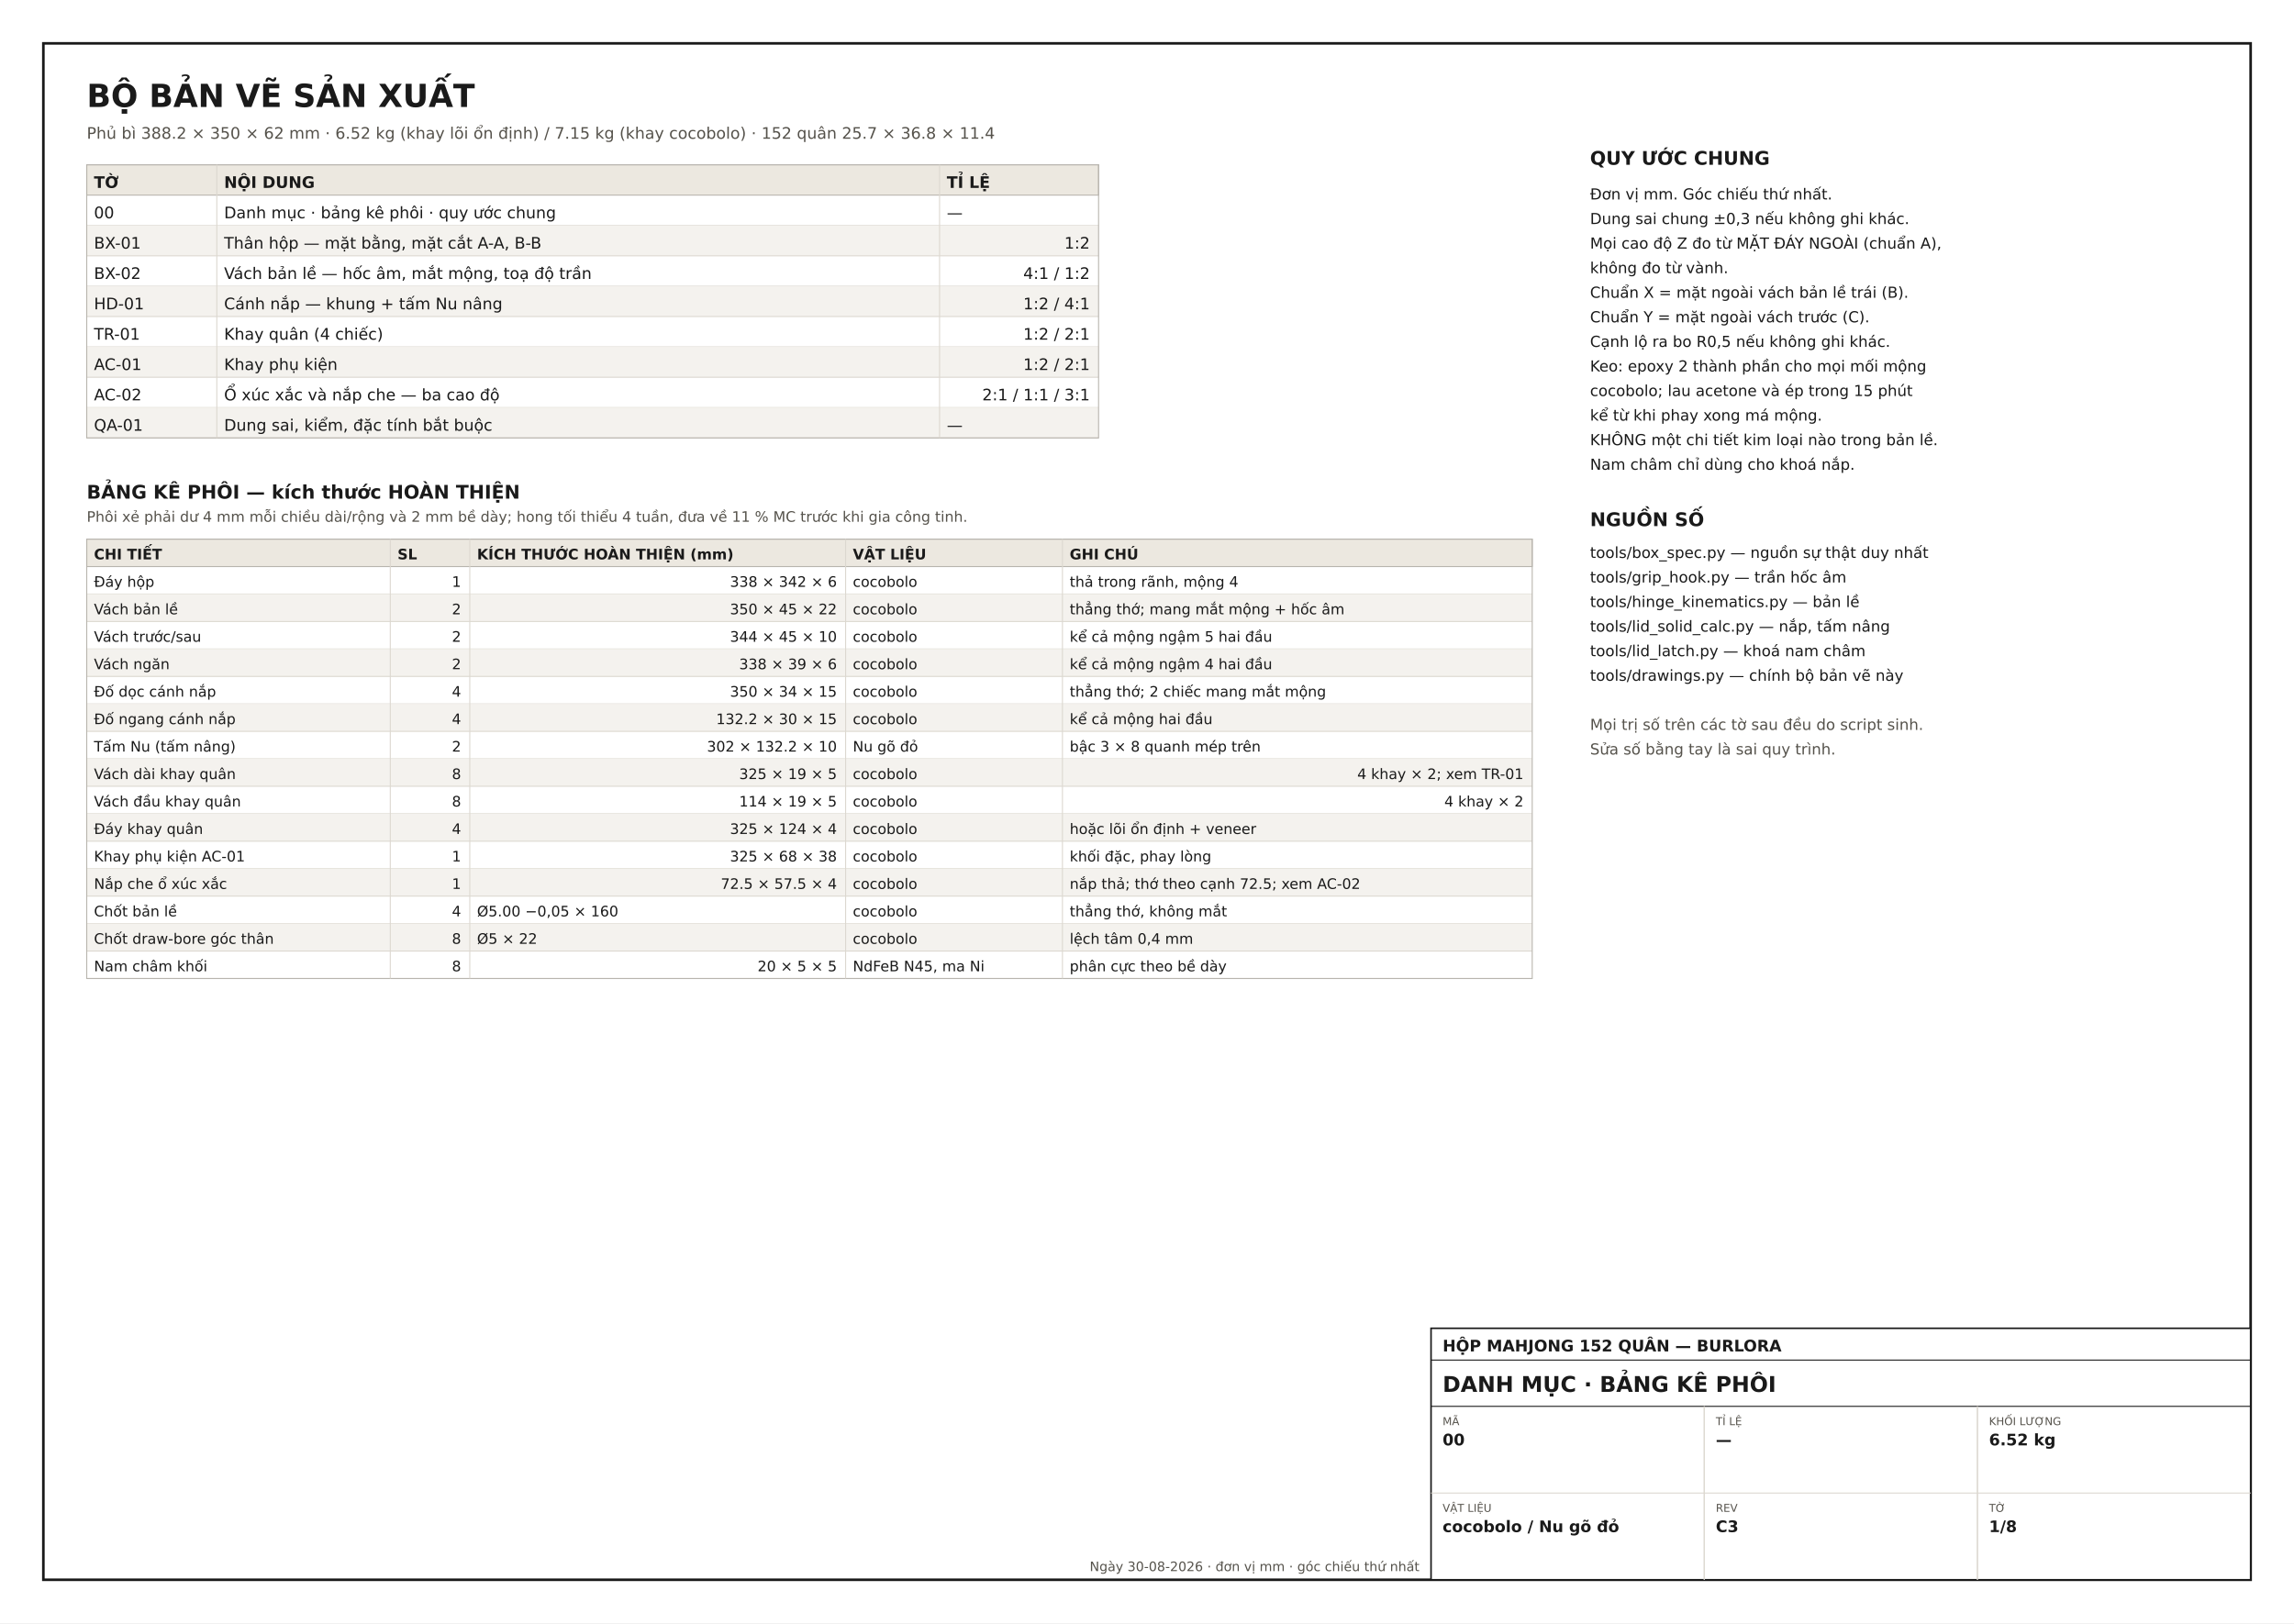
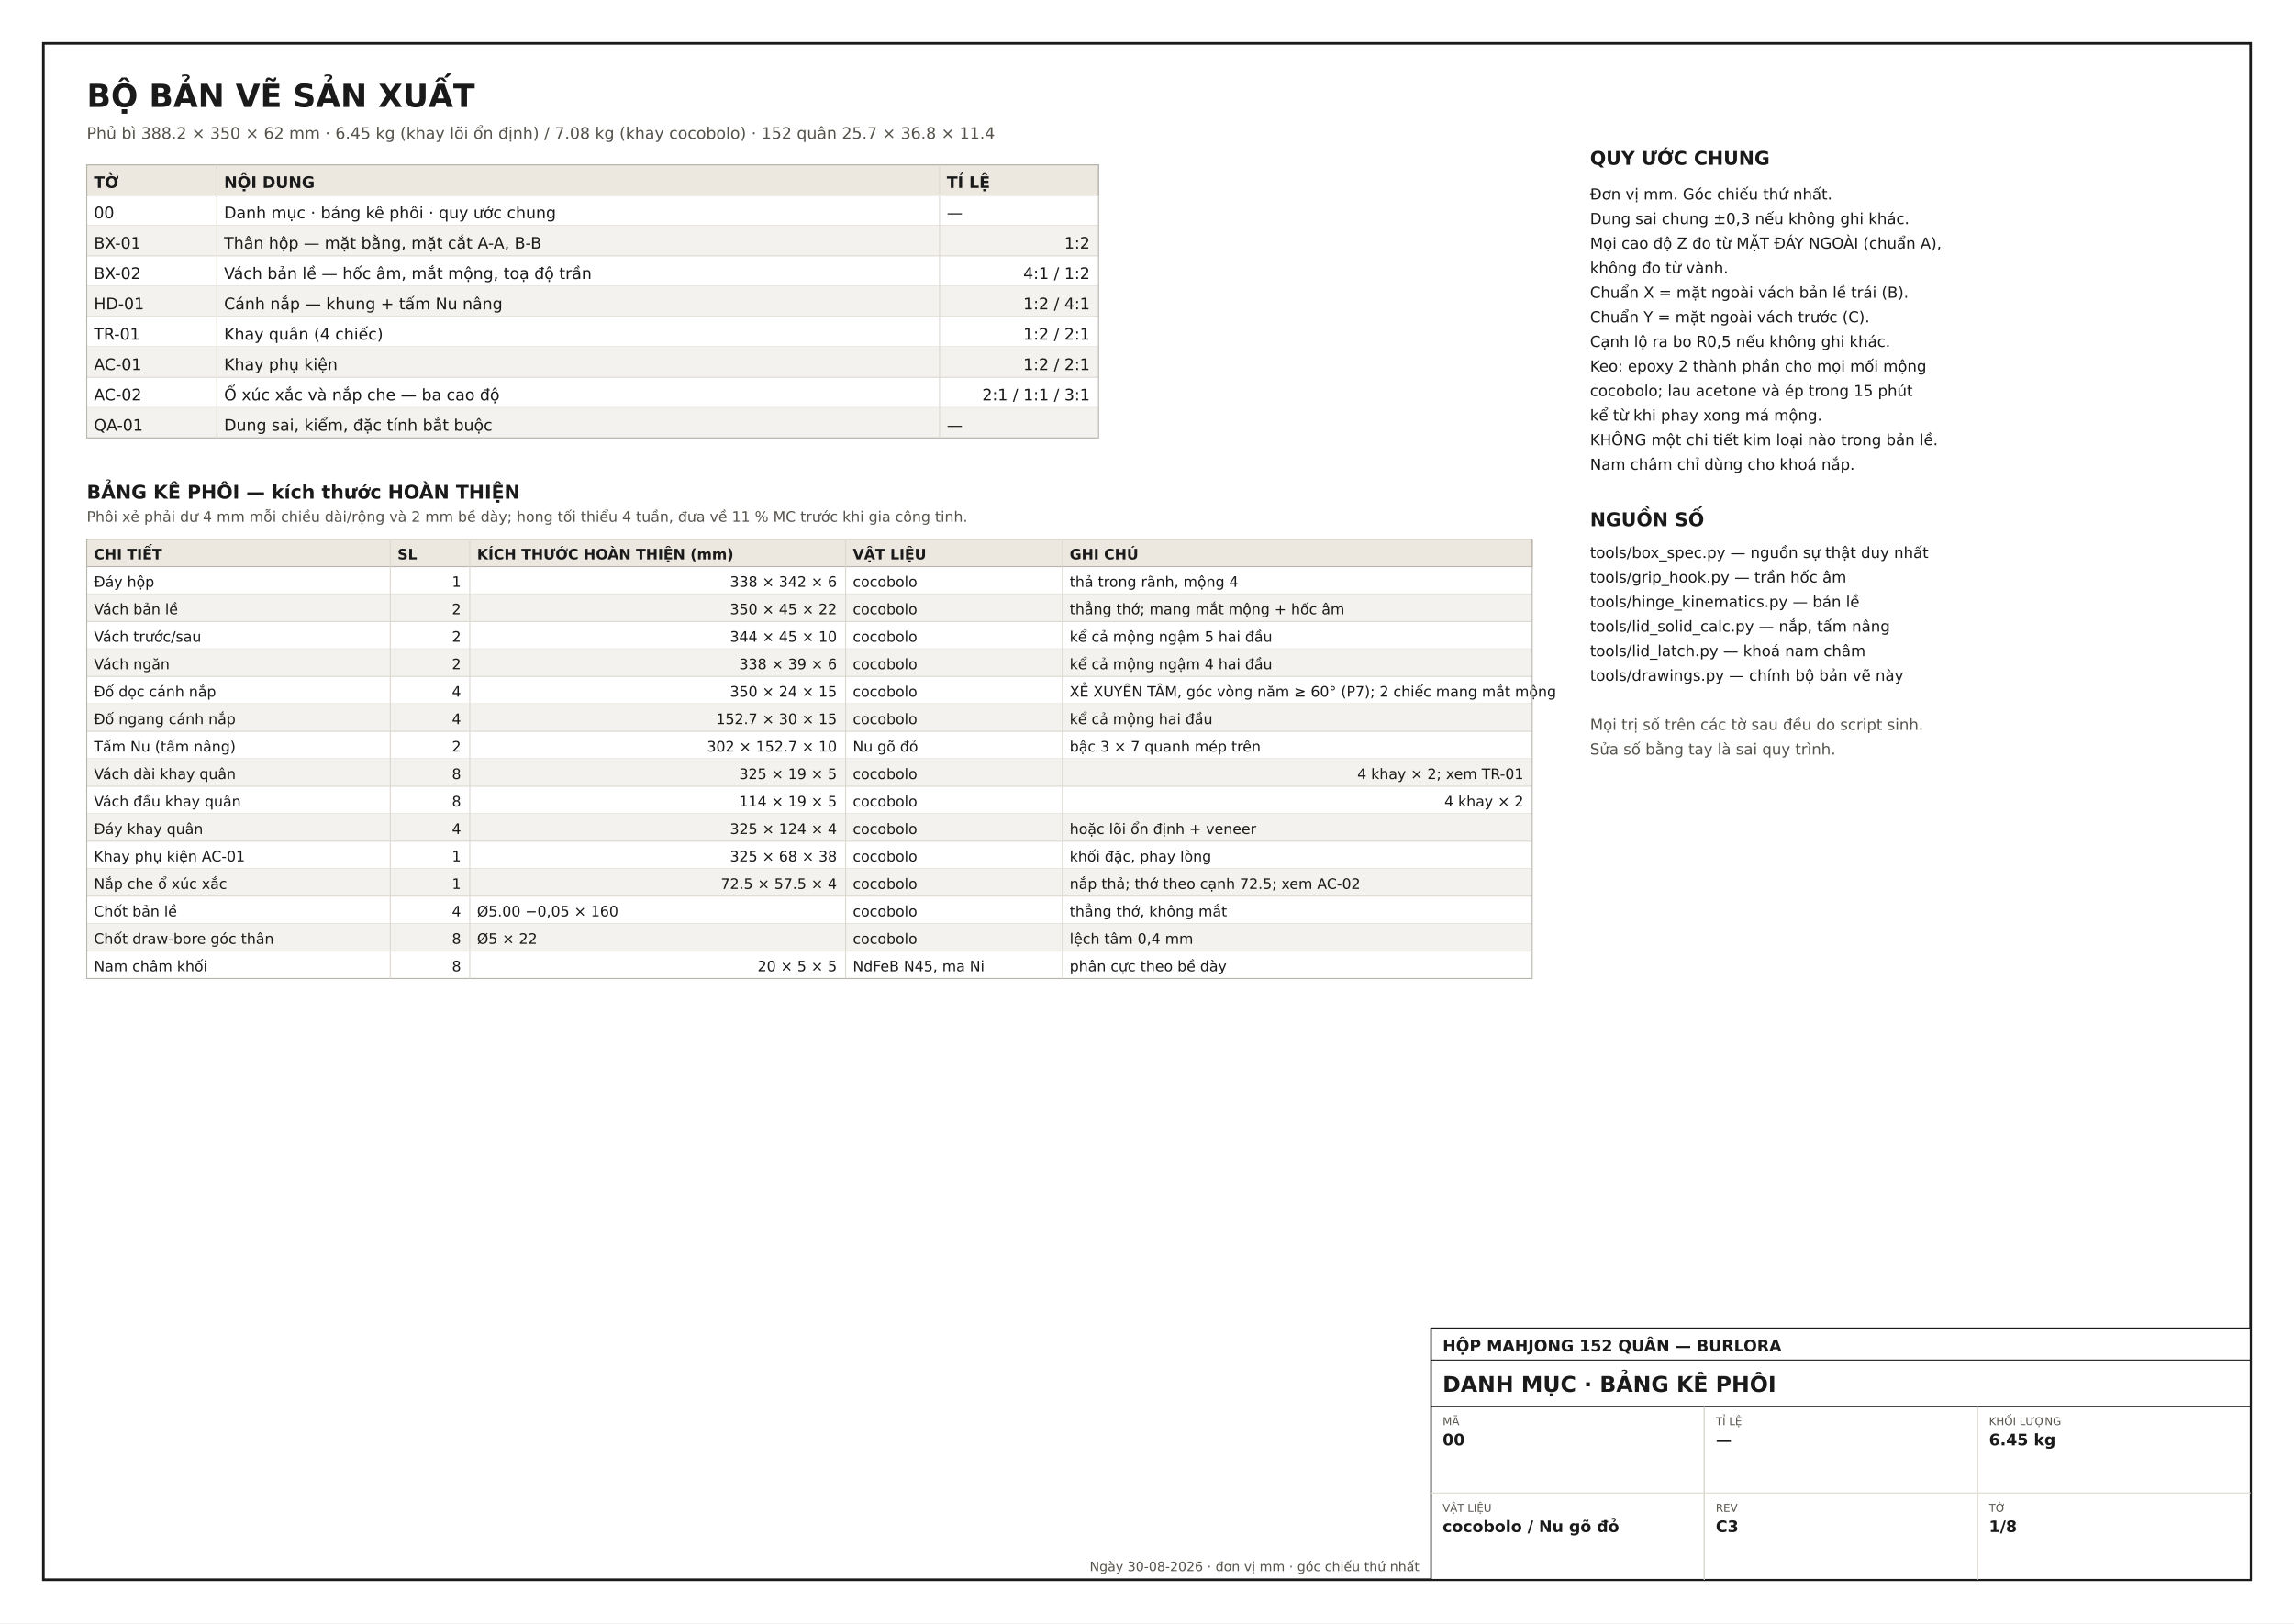
<svg xmlns="http://www.w3.org/2000/svg" width="1587" height="1123" viewBox="0 0 1587 1123" font-family="DejaVu Sans" font-size="10">
  <rect width="100%" height="100%" fill="#ffffff" />
  <rect x="30" y="30" width="1527" height="1063" fill="none" stroke="#1a1a1a" stroke-width="1.8" />
  <text x="60" y="74" font-size="22" font-weight="bold" fill="#1a1a1a">BỘ BẢN VẼ SẢN XUẤT</text>
-   <text x="60" y="96" font-size="11" fill="#55524b">Phủ bì 388.2 × 350 × 62 mm · 6.52 kg (khay lõi ổn định) / 7.15 kg (khay cocobolo) · 152 quân 25.7 × 36.8 × 11.4</text>
+   <text x="60" y="96" font-size="11" fill="#55524b">Phủ bì 388.2 × 350 × 62 mm · 6.45 kg (khay lõi ổn định) / 7.08 kg (khay cocobolo) · 152 quân 25.7 × 36.8 × 11.4</text>
  <rect x="60" y="114" width="700" height="21" fill="#ece8e0" stroke="#b8b5ae" stroke-width="0.7" />
  <text x="65" y="130" font-size="11" font-weight="bold" fill="#1a1a1a">TỜ</text>
  <text x="155" y="130" font-size="11" font-weight="bold" fill="#1a1a1a">NỘI DUNG</text>
  <text x="655" y="130" font-size="11" font-weight="bold" fill="#1a1a1a">TỈ LỆ</text>
  <text x="65" y="151" text-anchor="start" font-size="11" fill="#1a1a1a">00</text>
  <text x="155" y="151" text-anchor="start" font-size="11" fill="#1a1a1a">Danh mục · bảng kê phôi · quy ước chung</text>
  <text x="655" y="151" text-anchor="start" font-size="11" fill="#1a1a1a">—</text>
  <line x1="60" y1="156.0" x2="760" y2="156.0" stroke="#dcd8d0" stroke-width="0.7" />
  <rect x="60" y="156" width="700" height="21" fill="#f4f2ee" />
  <text x="65" y="172" text-anchor="start" font-size="11" fill="#1a1a1a">BX-01</text>
  <text x="155" y="172" text-anchor="start" font-size="11" fill="#1a1a1a">Thân hộp — mặt bằng, mặt cắt A-A, B-B</text>
  <text x="754" y="172" text-anchor="end" font-size="11" fill="#1a1a1a">1:2</text>
  <line x1="60" y1="177.0" x2="760" y2="177.0" stroke="#dcd8d0" stroke-width="0.7" />
  <text x="65" y="193" text-anchor="start" font-size="11" fill="#1a1a1a">BX-02</text>
  <text x="155" y="193" text-anchor="start" font-size="11" fill="#1a1a1a">Vách bản lề — hốc âm, mắt mộng, toạ độ trần</text>
  <text x="754" y="193" text-anchor="end" font-size="11" fill="#1a1a1a">4:1 / 1:2</text>
  <line x1="60" y1="198.0" x2="760" y2="198.0" stroke="#dcd8d0" stroke-width="0.7" />
  <rect x="60" y="198" width="700" height="21" fill="#f4f2ee" />
  <text x="65" y="214" text-anchor="start" font-size="11" fill="#1a1a1a">HD-01</text>
  <text x="155" y="214" text-anchor="start" font-size="11" fill="#1a1a1a">Cánh nắp — khung + tấm Nu nâng</text>
  <text x="754" y="214" text-anchor="end" font-size="11" fill="#1a1a1a">1:2 / 4:1</text>
  <line x1="60" y1="219.0" x2="760" y2="219.0" stroke="#dcd8d0" stroke-width="0.7" />
  <text x="65" y="235" text-anchor="start" font-size="11" fill="#1a1a1a">TR-01</text>
  <text x="155" y="235" text-anchor="start" font-size="11" fill="#1a1a1a">Khay quân (4 chiếc)</text>
  <text x="754" y="235" text-anchor="end" font-size="11" fill="#1a1a1a">1:2 / 2:1</text>
  <line x1="60" y1="240.0" x2="760" y2="240.0" stroke="#dcd8d0" stroke-width="0.7" />
  <rect x="60" y="240" width="700" height="21" fill="#f4f2ee" />
  <text x="65" y="256" text-anchor="start" font-size="11" fill="#1a1a1a">AC-01</text>
  <text x="155" y="256" text-anchor="start" font-size="11" fill="#1a1a1a">Khay phụ kiện</text>
  <text x="754" y="256" text-anchor="end" font-size="11" fill="#1a1a1a">1:2 / 2:1</text>
  <line x1="60" y1="261.0" x2="760" y2="261.0" stroke="#dcd8d0" stroke-width="0.7" />
  <text x="65" y="277" text-anchor="start" font-size="11" fill="#1a1a1a">AC-02</text>
  <text x="155" y="277" text-anchor="start" font-size="11" fill="#1a1a1a">Ổ xúc xắc và nắp che — ba cao độ</text>
  <text x="754" y="277" text-anchor="end" font-size="11" fill="#1a1a1a">2:1 / 1:1 / 3:1</text>
  <line x1="60" y1="282.0" x2="760" y2="282.0" stroke="#dcd8d0" stroke-width="0.7" />
  <rect x="60" y="282" width="700" height="21" fill="#f4f2ee" />
  <text x="65" y="298" text-anchor="start" font-size="11" fill="#1a1a1a">QA-01</text>
  <text x="155" y="298" text-anchor="start" font-size="11" fill="#1a1a1a">Dung sai, kiểm, đặc tính bắt buộc</text>
  <text x="655" y="298" text-anchor="start" font-size="11" fill="#1a1a1a">—</text>
  <line x1="60" y1="303.0" x2="760" y2="303.0" stroke="#dcd8d0" stroke-width="0.7" />
  <rect x="60" y="114" width="700" height="189" fill="none" stroke="#b8b5ae" stroke-width="0.7" />
  <line x1="150.0" y1="114" x2="150.0" y2="303" stroke="#dcd8d0" stroke-width="0.7" />
  <line x1="650.0" y1="114" x2="650.0" y2="303" stroke="#dcd8d0" stroke-width="0.7" />
  <text x="60" y="345" font-size="13" font-weight="bold" fill="#1a1a1a">BẢNG KÊ PHÔI — kích thước HOÀN THIỆN</text>
  <text x="60" y="361" font-size="10" fill="#55524b">Phôi xẻ phải dư 4 mm mỗi chiều dài/rộng và 2 mm bề dày; hong tối thiểu 4 tuần, đưa về 11 % MC trước khi gia công tinh.</text>
  <rect x="60" y="373" width="1000" height="19" fill="#ece8e0" stroke="#b8b5ae" stroke-width="0.7" />
  <text x="65" y="387" font-size="10" font-weight="bold" fill="#1a1a1a">CHI TIẾT</text>
  <text x="275" y="387" font-size="10" font-weight="bold" fill="#1a1a1a">SL</text>
  <text x="330" y="387" font-size="10" font-weight="bold" fill="#1a1a1a">KÍCH THƯỚC HOÀN THIỆN (mm)</text>
  <text x="590" y="387" font-size="10" font-weight="bold" fill="#1a1a1a">VẬT LIỆU</text>
  <text x="740" y="387" font-size="10" font-weight="bold" fill="#1a1a1a">GHI CHÚ</text>
  <text x="65" y="406" text-anchor="start" font-size="10" fill="#1a1a1a">Đáy hộp</text>
  <text x="319" y="406" text-anchor="end" font-size="10" fill="#1a1a1a">1</text>
  <text x="579" y="406" text-anchor="end" font-size="10" fill="#1a1a1a">338 × 342 × 6</text>
  <text x="590" y="406" text-anchor="start" font-size="10" fill="#1a1a1a">cocobolo</text>
  <text x="740" y="406" text-anchor="start" font-size="10" fill="#1a1a1a">thả trong rãnh, mộng 4</text>
  <line x1="60" y1="411.0" x2="1060" y2="411.0" stroke="#dcd8d0" stroke-width="0.7" />
  <rect x="60" y="411" width="1000" height="19" fill="#f4f2ee" />
  <text x="65" y="425" text-anchor="start" font-size="10" fill="#1a1a1a">Vách bản lề</text>
  <text x="319" y="425" text-anchor="end" font-size="10" fill="#1a1a1a">2</text>
  <text x="579" y="425" text-anchor="end" font-size="10" fill="#1a1a1a">350 × 45 × 22</text>
  <text x="590" y="425" text-anchor="start" font-size="10" fill="#1a1a1a">cocobolo</text>
  <text x="740" y="425" text-anchor="start" font-size="10" fill="#1a1a1a">thẳng thớ; mang mắt mộng + hốc âm</text>
  <line x1="60" y1="430.0" x2="1060" y2="430.0" stroke="#dcd8d0" stroke-width="0.7" />
  <text x="65" y="444" text-anchor="start" font-size="10" fill="#1a1a1a">Vách trước/sau</text>
  <text x="319" y="444" text-anchor="end" font-size="10" fill="#1a1a1a">2</text>
  <text x="579" y="444" text-anchor="end" font-size="10" fill="#1a1a1a">344 × 45 × 10</text>
  <text x="590" y="444" text-anchor="start" font-size="10" fill="#1a1a1a">cocobolo</text>
  <text x="740" y="444" text-anchor="start" font-size="10" fill="#1a1a1a">kể cả mộng ngậm 5 hai đầu</text>
  <line x1="60" y1="449.0" x2="1060" y2="449.0" stroke="#dcd8d0" stroke-width="0.7" />
  <rect x="60" y="449" width="1000" height="19" fill="#f4f2ee" />
  <text x="65" y="463" text-anchor="start" font-size="10" fill="#1a1a1a">Vách ngăn</text>
  <text x="319" y="463" text-anchor="end" font-size="10" fill="#1a1a1a">2</text>
  <text x="579" y="463" text-anchor="end" font-size="10" fill="#1a1a1a">338 × 39 × 6</text>
  <text x="590" y="463" text-anchor="start" font-size="10" fill="#1a1a1a">cocobolo</text>
  <text x="740" y="463" text-anchor="start" font-size="10" fill="#1a1a1a">kể cả mộng ngậm 4 hai đầu</text>
  <line x1="60" y1="468.0" x2="1060" y2="468.0" stroke="#dcd8d0" stroke-width="0.7" />
  <text x="65" y="482" text-anchor="start" font-size="10" fill="#1a1a1a">Đố dọc cánh nắp</text>
  <text x="319" y="482" text-anchor="end" font-size="10" fill="#1a1a1a">4</text>
-   <text x="579" y="482" text-anchor="end" font-size="10" fill="#1a1a1a">350 × 34 × 15</text>
+   <text x="579" y="482" text-anchor="end" font-size="10" fill="#1a1a1a">350 × 24 × 15</text>
  <text x="590" y="482" text-anchor="start" font-size="10" fill="#1a1a1a">cocobolo</text>
-   <text x="740" y="482" text-anchor="start" font-size="10" fill="#1a1a1a">thẳng thớ; 2 chiếc mang mắt mộng</text>
+   <text x="740" y="482" text-anchor="start" font-size="10" fill="#1a1a1a">XẺ XUYÊN TÂM, góc vòng năm ≥ 60° (P7); 2 chiếc mang mắt mộng</text>
  <line x1="60" y1="487.0" x2="1060" y2="487.0" stroke="#dcd8d0" stroke-width="0.7" />
  <rect x="60" y="487" width="1000" height="19" fill="#f4f2ee" />
  <text x="65" y="501" text-anchor="start" font-size="10" fill="#1a1a1a">Đố ngang cánh nắp</text>
  <text x="319" y="501" text-anchor="end" font-size="10" fill="#1a1a1a">4</text>
-   <text x="579" y="501" text-anchor="end" font-size="10" fill="#1a1a1a">132.2 × 30 × 15</text>
+   <text x="579" y="501" text-anchor="end" font-size="10" fill="#1a1a1a">152.7 × 30 × 15</text>
  <text x="590" y="501" text-anchor="start" font-size="10" fill="#1a1a1a">cocobolo</text>
  <text x="740" y="501" text-anchor="start" font-size="10" fill="#1a1a1a">kể cả mộng hai đầu</text>
  <line x1="60" y1="506.0" x2="1060" y2="506.0" stroke="#dcd8d0" stroke-width="0.7" />
  <text x="65" y="520" text-anchor="start" font-size="10" fill="#1a1a1a">Tấm Nu (tấm nâng)</text>
  <text x="319" y="520" text-anchor="end" font-size="10" fill="#1a1a1a">2</text>
-   <text x="579" y="520" text-anchor="end" font-size="10" fill="#1a1a1a">302 × 132.2 × 10</text>
+   <text x="579" y="520" text-anchor="end" font-size="10" fill="#1a1a1a">302 × 152.7 × 10</text>
  <text x="590" y="520" text-anchor="start" font-size="10" fill="#1a1a1a">Nu gõ đỏ</text>
-   <text x="740" y="520" text-anchor="start" font-size="10" fill="#1a1a1a">bậc 3 × 8 quanh mép trên</text>
+   <text x="740" y="520" text-anchor="start" font-size="10" fill="#1a1a1a">bậc 3 × 7 quanh mép trên</text>
  <line x1="60" y1="525.0" x2="1060" y2="525.0" stroke="#dcd8d0" stroke-width="0.7" />
  <rect x="60" y="525" width="1000" height="19" fill="#f4f2ee" />
  <text x="65" y="539" text-anchor="start" font-size="10" fill="#1a1a1a">Vách dài khay quân</text>
  <text x="319" y="539" text-anchor="end" font-size="10" fill="#1a1a1a">8</text>
  <text x="579" y="539" text-anchor="end" font-size="10" fill="#1a1a1a">325 × 19 × 5</text>
  <text x="590" y="539" text-anchor="start" font-size="10" fill="#1a1a1a">cocobolo</text>
  <text x="1054" y="539" text-anchor="end" font-size="10" fill="#1a1a1a">4 khay × 2; xem TR-01</text>
  <line x1="60" y1="544.0" x2="1060" y2="544.0" stroke="#dcd8d0" stroke-width="0.7" />
  <text x="65" y="558" text-anchor="start" font-size="10" fill="#1a1a1a">Vách đầu khay quân</text>
  <text x="319" y="558" text-anchor="end" font-size="10" fill="#1a1a1a">8</text>
  <text x="579" y="558" text-anchor="end" font-size="10" fill="#1a1a1a">114 × 19 × 5</text>
  <text x="590" y="558" text-anchor="start" font-size="10" fill="#1a1a1a">cocobolo</text>
  <text x="1054" y="558" text-anchor="end" font-size="10" fill="#1a1a1a">4 khay × 2</text>
  <line x1="60" y1="563.0" x2="1060" y2="563.0" stroke="#dcd8d0" stroke-width="0.7" />
  <rect x="60" y="563" width="1000" height="19" fill="#f4f2ee" />
  <text x="65" y="577" text-anchor="start" font-size="10" fill="#1a1a1a">Đáy khay quân</text>
  <text x="319" y="577" text-anchor="end" font-size="10" fill="#1a1a1a">4</text>
  <text x="579" y="577" text-anchor="end" font-size="10" fill="#1a1a1a">325 × 124 × 4</text>
  <text x="590" y="577" text-anchor="start" font-size="10" fill="#1a1a1a">cocobolo</text>
  <text x="740" y="577" text-anchor="start" font-size="10" fill="#1a1a1a">hoặc lõi ổn định + veneer</text>
  <line x1="60" y1="582.0" x2="1060" y2="582.0" stroke="#dcd8d0" stroke-width="0.7" />
  <text x="65" y="596" text-anchor="start" font-size="10" fill="#1a1a1a">Khay phụ kiện AC-01</text>
  <text x="319" y="596" text-anchor="end" font-size="10" fill="#1a1a1a">1</text>
  <text x="579" y="596" text-anchor="end" font-size="10" fill="#1a1a1a">325 × 68 × 38</text>
  <text x="590" y="596" text-anchor="start" font-size="10" fill="#1a1a1a">cocobolo</text>
  <text x="740" y="596" text-anchor="start" font-size="10" fill="#1a1a1a">khối đặc, phay lòng</text>
  <line x1="60" y1="601.0" x2="1060" y2="601.0" stroke="#dcd8d0" stroke-width="0.7" />
  <rect x="60" y="601" width="1000" height="19" fill="#f4f2ee" />
  <text x="65" y="615" text-anchor="start" font-size="10" fill="#1a1a1a">Nắp che ổ xúc xắc</text>
  <text x="319" y="615" text-anchor="end" font-size="10" fill="#1a1a1a">1</text>
  <text x="579" y="615" text-anchor="end" font-size="10" fill="#1a1a1a">72.5 × 57.5 × 4</text>
  <text x="590" y="615" text-anchor="start" font-size="10" fill="#1a1a1a">cocobolo</text>
  <text x="740" y="615" text-anchor="start" font-size="10" fill="#1a1a1a">nắp thả; thớ theo cạnh 72.5; xem AC-02</text>
  <line x1="60" y1="620.0" x2="1060" y2="620.0" stroke="#dcd8d0" stroke-width="0.7" />
  <text x="65" y="634" text-anchor="start" font-size="10" fill="#1a1a1a">Chốt bản lề</text>
  <text x="319" y="634" text-anchor="end" font-size="10" fill="#1a1a1a">4</text>
  <text x="330" y="634" text-anchor="start" font-size="10" fill="#1a1a1a">Ø5.00 −0,05 × 160</text>
  <text x="590" y="634" text-anchor="start" font-size="10" fill="#1a1a1a">cocobolo</text>
  <text x="740" y="634" text-anchor="start" font-size="10" fill="#1a1a1a">thẳng thớ, không mắt</text>
  <line x1="60" y1="639.0" x2="1060" y2="639.0" stroke="#dcd8d0" stroke-width="0.7" />
  <rect x="60" y="639" width="1000" height="19" fill="#f4f2ee" />
  <text x="65" y="653" text-anchor="start" font-size="10" fill="#1a1a1a">Chốt draw-bore góc thân</text>
  <text x="319" y="653" text-anchor="end" font-size="10" fill="#1a1a1a">8</text>
  <text x="330" y="653" text-anchor="start" font-size="10" fill="#1a1a1a">Ø5 × 22</text>
  <text x="590" y="653" text-anchor="start" font-size="10" fill="#1a1a1a">cocobolo</text>
  <text x="740" y="653" text-anchor="start" font-size="10" fill="#1a1a1a">lệch tâm 0,4 mm</text>
  <line x1="60" y1="658.0" x2="1060" y2="658.0" stroke="#dcd8d0" stroke-width="0.7" />
  <text x="65" y="672" text-anchor="start" font-size="10" fill="#1a1a1a">Nam châm khối</text>
  <text x="319" y="672" text-anchor="end" font-size="10" fill="#1a1a1a">8</text>
  <text x="579" y="672" text-anchor="end" font-size="10" fill="#1a1a1a">20 × 5 × 5</text>
  <text x="590" y="672" text-anchor="start" font-size="10" fill="#1a1a1a">NdFeB N45, ma Ni</text>
  <text x="740" y="672" text-anchor="start" font-size="10" fill="#1a1a1a">phân cực theo bề dày</text>
  <line x1="60" y1="677.0" x2="1060" y2="677.0" stroke="#dcd8d0" stroke-width="0.7" />
  <rect x="60" y="373" width="1000" height="304" fill="none" stroke="#b8b5ae" stroke-width="0.7" />
  <line x1="270.0" y1="373" x2="270.0" y2="677" stroke="#dcd8d0" stroke-width="0.7" />
  <line x1="325.0" y1="373" x2="325.0" y2="677" stroke="#dcd8d0" stroke-width="0.7" />
  <line x1="585.0" y1="373" x2="585.0" y2="677" stroke="#dcd8d0" stroke-width="0.7" />
  <line x1="735.0" y1="373" x2="735.0" y2="677" stroke="#dcd8d0" stroke-width="0.7" />
  <text x="1100" y="114" font-size="13" font-weight="bold" fill="#1a1a1a">QUY ƯỚC CHUNG</text>
  <text x="1100" y="138" font-size="10.5" fill="#1a1a1a">Đơn vị mm. Góc chiếu thứ nhất.</text>
  <text x="1100" y="155" font-size="10.5" fill="#1a1a1a">Dung sai chung ±0,3 nếu không ghi khác.</text>
  <text x="1100" y="172" font-size="10.5" fill="#1a1a1a">Mọi cao độ Z đo từ MẶT ĐÁY NGOÀI (chuẩn A),</text>
  <text x="1100" y="189" font-size="10.5" fill="#1a1a1a">không đo từ vành.</text>
  <text x="1100" y="206" font-size="10.5" fill="#1a1a1a">Chuẩn X = mặt ngoài vách bản lề trái (B).</text>
  <text x="1100" y="223" font-size="10.5" fill="#1a1a1a">Chuẩn Y = mặt ngoài vách trước (C).</text>
  <text x="1100" y="240" font-size="10.5" fill="#1a1a1a">Cạnh lộ ra bo R0,5 nếu không ghi khác.</text>
  <text x="1100" y="257" font-size="10.5" fill="#1a1a1a">Keo: epoxy 2 thành phần cho mọi mối mộng</text>
  <text x="1100" y="274" font-size="10.5" fill="#1a1a1a">cocobolo; lau acetone và ép trong 15 phút</text>
  <text x="1100" y="291" font-size="10.5" fill="#1a1a1a">kể từ khi phay xong má mộng.</text>
  <text x="1100" y="308" font-size="10.5" fill="#1a1a1a">KHÔNG một chi tiết kim loại nào trong bản lề.</text>
  <text x="1100" y="325" font-size="10.5" fill="#1a1a1a">Nam châm chỉ dùng cho khoá nắp.</text>
  <text x="1100" y="364" font-size="13" font-weight="bold" fill="#1a1a1a">NGUỒN SỐ</text>
  <text x="1100" y="386" font-size="10.5" fill="#1a1a1a">tools/box_spec.py — nguồn sự thật duy nhất</text>
  <text x="1100" y="403" font-size="10.5" fill="#1a1a1a">tools/grip_hook.py — trần hốc âm</text>
  <text x="1100" y="420" font-size="10.5" fill="#1a1a1a">tools/hinge_kinematics.py — bản lề</text>
  <text x="1100" y="437" font-size="10.5" fill="#1a1a1a">tools/lid_solid_calc.py — nắp, tấm nâng</text>
  <text x="1100" y="454" font-size="10.5" fill="#1a1a1a">tools/lid_latch.py — khoá nam châm</text>
  <text x="1100" y="471" font-size="10.5" fill="#1a1a1a">tools/drawings.py — chính bộ bản vẽ này</text>
  <text x="1100" y="488" font-size="10.5" fill="#55524b" />
  <text x="1100" y="505" font-size="10.5" fill="#55524b">Mọi trị số trên các tờ sau đều do script sinh.</text>
  <text x="1100" y="522" font-size="10.5" fill="#55524b">Sửa số bằng tay là sai quy trình.</text>
  <rect x="990" y="919" width="567" height="174" fill="#fff" stroke="#1a1a1a" stroke-width="1.1" />
  <line x1="990" y1="941" x2="1557" y2="941" stroke="#1a1a1a" stroke-width="0.7" />
  <text x="998" y="935" font-size="11" font-weight="bold" fill="#1a1a1a">HỘP MAHJONG 152 QUÂN — BURLORA</text>
  <text x="998" y="963" font-size="15" font-weight="bold" fill="#1a1a1a">DANH MỤC · BẢNG KÊ PHÔI</text>
  <line x1="990" y1="973" x2="1557" y2="973" stroke="#1a1a1a" stroke-width="0.7" />
  <text x="998.0" y="986.0" font-size="7.5" fill="#55524b">MÃ</text>
  <text x="998.0" y="1000.0" font-size="11" font-weight="bold" fill="#1a1a1a">00</text>
  <text x="1187.0" y="986.0" font-size="7.5" fill="#55524b">TỈ LỆ</text>
  <text x="1187.0" y="1000.0" font-size="11" font-weight="bold" fill="#1a1a1a">—</text>
  <line x1="1179.0" y1="973" x2="1179.0" y2="1093" stroke="#dcd8d0" stroke-width="0.7" />
  <text x="1376.0" y="986.0" font-size="7.5" fill="#55524b">KHỐI LƯỢNG</text>
-   <text x="1376.0" y="1000.0" font-size="11" font-weight="bold" fill="#1a1a1a">6.52 kg</text>
+   <text x="1376.0" y="1000.0" font-size="11" font-weight="bold" fill="#1a1a1a">6.45 kg</text>
  <line x1="1368.0" y1="973" x2="1368.0" y2="1093" stroke="#dcd8d0" stroke-width="0.7" />
  <text x="998.0" y="1046.0" font-size="7.5" fill="#55524b">VẬT LIỆU</text>
  <text x="998.0" y="1060.0" font-size="11" font-weight="bold" fill="#1a1a1a">cocobolo / Nu gõ đỏ</text>
  <text x="1187.0" y="1046.0" font-size="7.5" fill="#55524b">REV</text>
  <text x="1187.0" y="1060.0" font-size="11" font-weight="bold" fill="#1a1a1a">C3</text>
  <line x1="1179.0" y1="973" x2="1179.0" y2="1093" stroke="#dcd8d0" stroke-width="0.7" />
  <text x="1376.0" y="1046.0" font-size="7.5" fill="#55524b">TỜ</text>
  <text x="1376.0" y="1060.0" font-size="11" font-weight="bold" fill="#1a1a1a">1/8</text>
  <line x1="1368.0" y1="973" x2="1368.0" y2="1093" stroke="#dcd8d0" stroke-width="0.7" />
  <line x1="990" y1="1033.0" x2="1557" y2="1033.0" stroke="#dcd8d0" stroke-width="0.7" />
  <text x="982" y="1087" text-anchor="end" font-size="9" fill="#55524b">Ngày 30-08-2026 · đơn vị mm · góc chiếu thứ nhất</text>
</svg>
